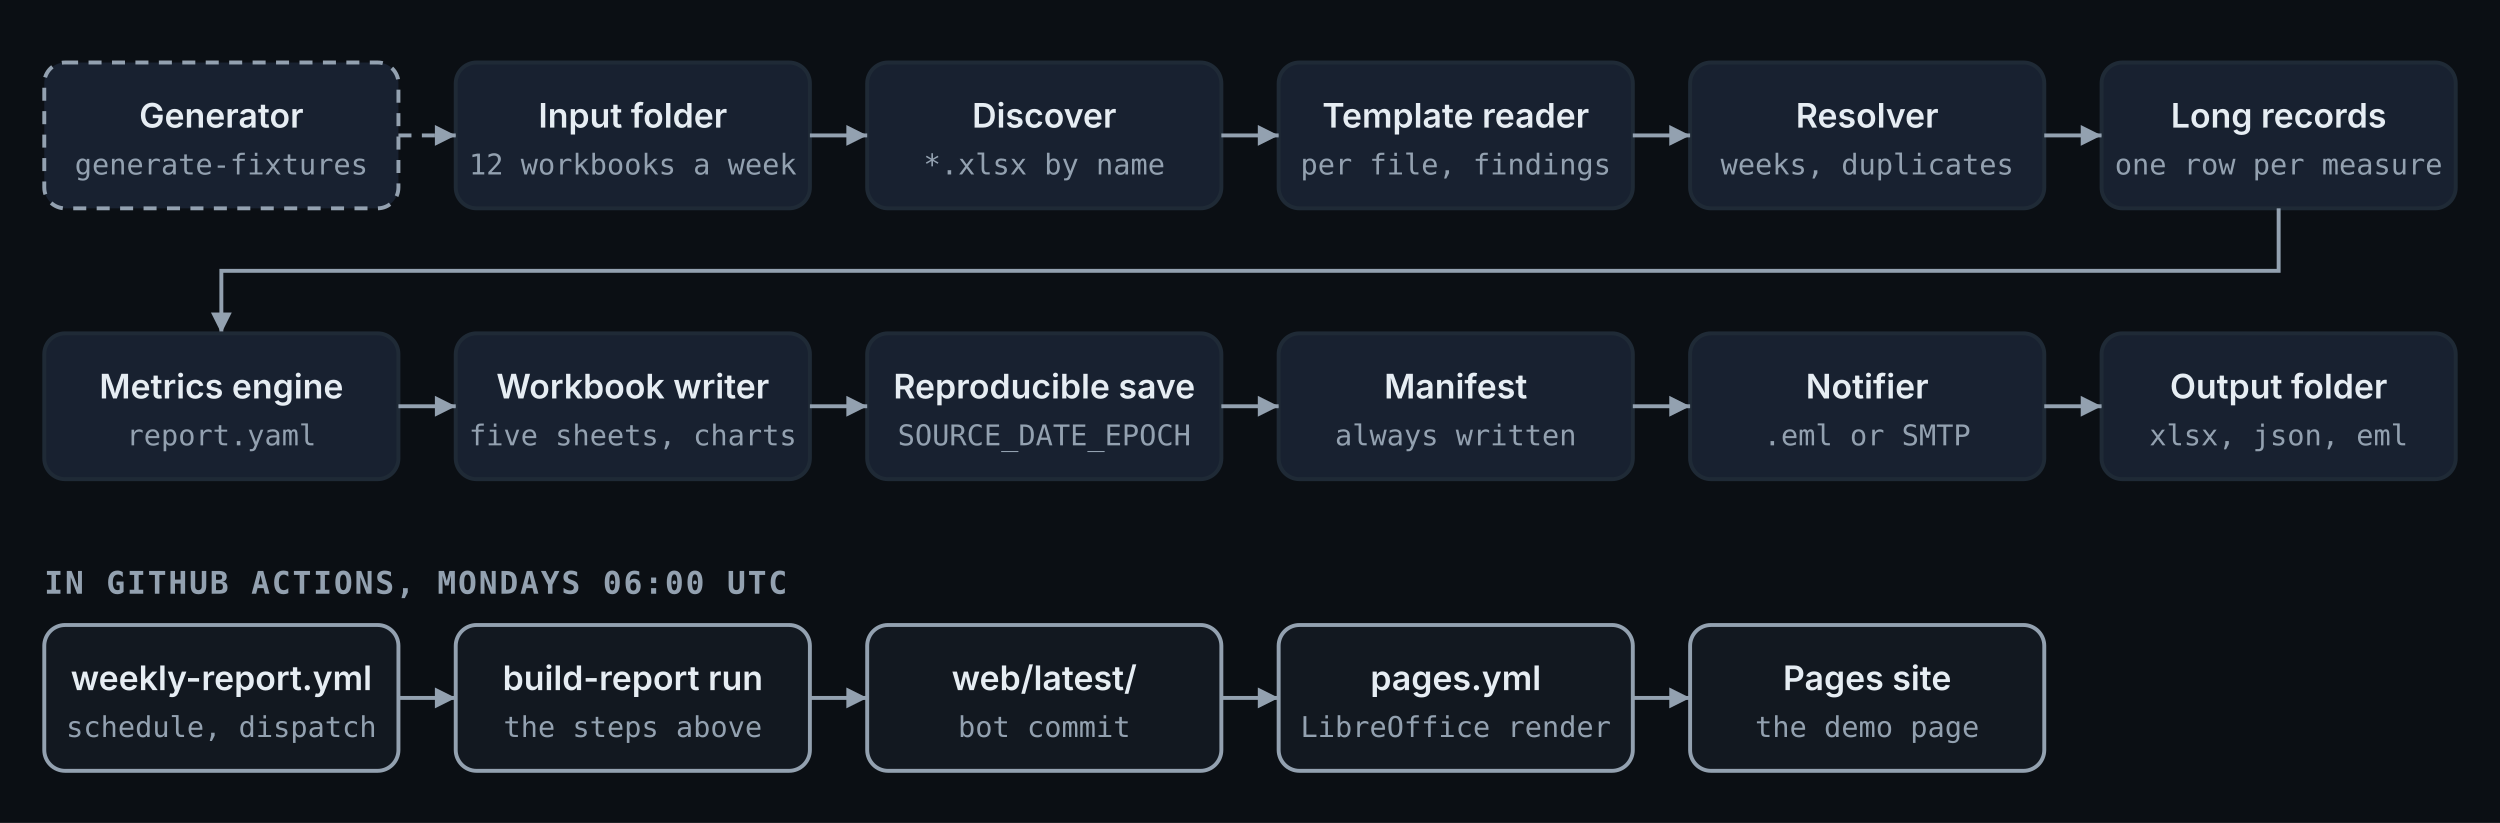
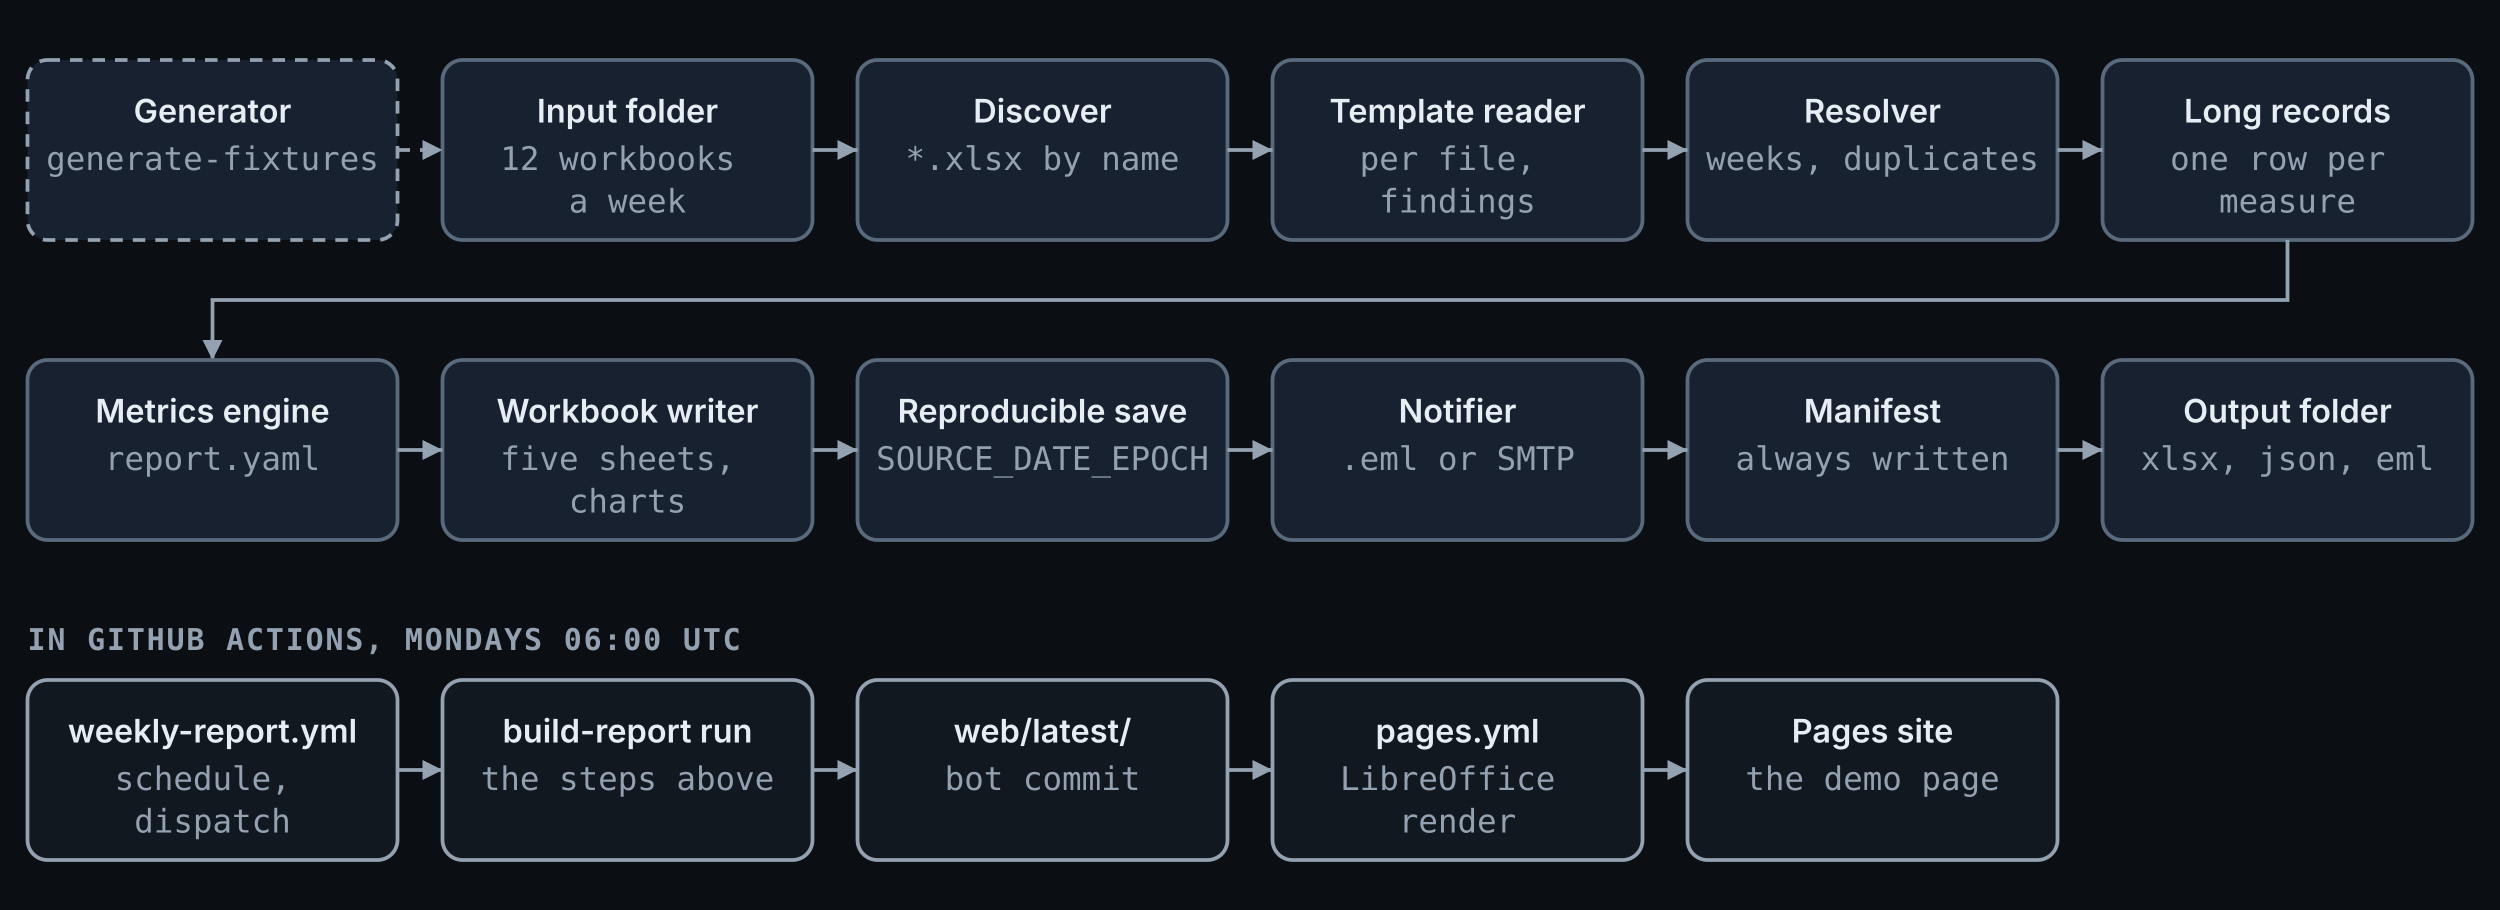
- <svg xmlns="http://www.w3.org/2000/svg" viewBox="0 0 960 316" width="960" height="316" role="img" aria-labelledby="title desc">
+ <svg xmlns="http://www.w3.org/2000/svg" viewBox="0 0 1000 364" width="1000" height="364" role="img" aria-labelledby="title desc">
  <style>
    .bg { fill: #0B0F14; }
-     .box { fill: #182130; stroke: #1F2A36; stroke-width: 1.5; }
+     .box { fill: #182130; stroke: #5A6A7D; stroke-width: 1.5; }
    .box-side { fill: #182130; stroke: #93A1B0; stroke-width: 1.5; stroke-dasharray: 5 4; }
    .box-ci { fill: #121820; stroke: #93A1B0; stroke-width: 1.5; }
    .label { fill: #E6EDF3; font: 600 13px "Segoe UI", "Inter", Arial, sans-serif; }
-     .sub { fill: #93A1B0; font: 11px Consolas, "JetBrains Mono", "DejaVu Sans Mono", monospace; }
+     .sub { fill: #93A1B0; font: 13px Consolas, "JetBrains Mono", "DejaVu Sans Mono", monospace; }
    .group { fill: #93A1B0; font: 600 12px Consolas, "JetBrains Mono", "DejaVu Sans Mono", monospace; letter-spacing: .06em; }
    .edge { fill: none; stroke: #93A1B0; stroke-width: 1.5; }
    .edge-side { fill: none; stroke: #93A1B0; stroke-width: 1.5; stroke-dasharray: 5 4; }
    .head { fill: #93A1B0; }
  </style>
  <defs>
    <marker id="arrow" viewBox="0 0 10 10" refX="10" refY="5" markerWidth="8" markerHeight="8" markerUnits="userSpaceOnUse" orient="auto">
      <path class="head" d="M0 0L10 5L0 10z" />
    </marker>
  </defs>
-   <rect class="bg" x="0" y="0" width="960" height="316" />
-   <rect class="box-side" x="17" y="24" width="136" height="56" rx="8" />
+   <rect class="bg" x="0" y="0" width="1000" height="364" />
+   <rect class="box-side" x="11" y="24" width="148" height="72" rx="8" />
  <text class="label" x="85" y="49" text-anchor="middle">Generator</text>
-   <text class="sub" x="85" y="67" text-anchor="middle">generate-fixtures</text>
-   <rect class="box" x="175" y="24" width="136" height="56" rx="8" />
-   <text class="label" x="243" y="49" text-anchor="middle">Input folder</text>
-   <text class="sub" x="243" y="67" text-anchor="middle">12 workbooks a week</text>
-   <rect class="box" x="333" y="24" width="136" height="56" rx="8" />
-   <text class="label" x="401" y="49" text-anchor="middle">Discover</text>
-   <text class="sub" x="401" y="67" text-anchor="middle">*.xlsx by name</text>
-   <rect class="box" x="491" y="24" width="136" height="56" rx="8" />
-   <text class="label" x="559" y="49" text-anchor="middle">Template reader</text>
-   <text class="sub" x="559" y="67" text-anchor="middle">per file, findings</text>
-   <rect class="box" x="649" y="24" width="136" height="56" rx="8" />
-   <text class="label" x="717" y="49" text-anchor="middle">Resolver</text>
-   <text class="sub" x="717" y="67" text-anchor="middle">weeks, duplicates</text>
-   <rect class="box" x="807" y="24" width="136" height="56" rx="8" />
-   <text class="label" x="875" y="49" text-anchor="middle">Long records</text>
-   <text class="sub" x="875" y="67" text-anchor="middle">one row per measure</text>
-   <line class="edge-side" x1="153" y1="52" x2="175" y2="52" marker-end="url(#arrow)" />
-   <line class="edge" x1="311" y1="52" x2="333" y2="52" marker-end="url(#arrow)" />
-   <line class="edge" x1="469" y1="52" x2="491" y2="52" marker-end="url(#arrow)" />
-   <line class="edge" x1="627" y1="52" x2="649" y2="52" marker-end="url(#arrow)" />
-   <line class="edge" x1="785" y1="52" x2="807" y2="52" marker-end="url(#arrow)" />
-   <path class="edge" d="M875 80V104H85V128" marker-end="url(#arrow)" />
-   <rect class="box" x="17" y="128" width="136" height="56" rx="8" />
-   <text class="label" x="85" y="153" text-anchor="middle">Metrics engine</text>
-   <text class="sub" x="85" y="171" text-anchor="middle">report.yaml</text>
-   <rect class="box" x="175" y="128" width="136" height="56" rx="8" />
-   <text class="label" x="243" y="153" text-anchor="middle">Workbook writer</text>
-   <text class="sub" x="243" y="171" text-anchor="middle">five sheets, charts</text>
-   <rect class="box" x="333" y="128" width="136" height="56" rx="8" />
-   <text class="label" x="401" y="153" text-anchor="middle">Reproducible save</text>
-   <text class="sub" x="401" y="171" text-anchor="middle">SOURCE_DATE_EPOCH</text>
-   <rect class="box" x="491" y="128" width="136" height="56" rx="8" />
-   <text class="label" x="559" y="153" text-anchor="middle">Manifest</text>
-   <text class="sub" x="559" y="171" text-anchor="middle">always written</text>
-   <rect class="box" x="649" y="128" width="136" height="56" rx="8" />
-   <text class="label" x="717" y="153" text-anchor="middle">Notifier</text>
-   <text class="sub" x="717" y="171" text-anchor="middle">.eml or SMTP</text>
-   <rect class="box" x="807" y="128" width="136" height="56" rx="8" />
-   <text class="label" x="875" y="153" text-anchor="middle">Output folder</text>
-   <text class="sub" x="875" y="171" text-anchor="middle">xlsx, json, eml</text>
-   <line class="edge" x1="153" y1="156" x2="175" y2="156" marker-end="url(#arrow)" />
-   <line class="edge" x1="311" y1="156" x2="333" y2="156" marker-end="url(#arrow)" />
-   <line class="edge" x1="469" y1="156" x2="491" y2="156" marker-end="url(#arrow)" />
-   <line class="edge" x1="627" y1="156" x2="649" y2="156" marker-end="url(#arrow)" />
-   <line class="edge" x1="785" y1="156" x2="807" y2="156" marker-end="url(#arrow)" />
-   <text class="group" x="17" y="228">IN GITHUB ACTIONS, MONDAYS 06:00 UTC</text>
-   <rect class="box-ci" x="17" y="240" width="136" height="56" rx="8" />
-   <text class="label" x="85" y="265" text-anchor="middle">weekly-report.yml</text>
-   <text class="sub" x="85" y="283" text-anchor="middle">schedule, dispatch</text>
-   <rect class="box-ci" x="175" y="240" width="136" height="56" rx="8" />
-   <text class="label" x="243" y="265" text-anchor="middle">build-report run</text>
-   <text class="sub" x="243" y="283" text-anchor="middle">the steps above</text>
-   <rect class="box-ci" x="333" y="240" width="136" height="56" rx="8" />
-   <text class="label" x="401" y="265" text-anchor="middle">web/latest/</text>
-   <text class="sub" x="401" y="283" text-anchor="middle">bot commit</text>
-   <rect class="box-ci" x="491" y="240" width="136" height="56" rx="8" />
-   <text class="label" x="559" y="265" text-anchor="middle">pages.yml</text>
-   <text class="sub" x="559" y="283" text-anchor="middle">LibreOffice render</text>
-   <rect class="box-ci" x="649" y="240" width="136" height="56" rx="8" />
-   <text class="label" x="717" y="265" text-anchor="middle">Pages site</text>
-   <text class="sub" x="717" y="283" text-anchor="middle">the demo page</text>
-   <line class="edge" x1="153" y1="268" x2="175" y2="268" marker-end="url(#arrow)" />
-   <line class="edge" x1="311" y1="268" x2="333" y2="268" marker-end="url(#arrow)" />
-   <line class="edge" x1="469" y1="268" x2="491" y2="268" marker-end="url(#arrow)" />
-   <line class="edge" x1="627" y1="268" x2="649" y2="268" marker-end="url(#arrow)" />
+   <text class="sub" x="85" y="68" text-anchor="middle">generate-fixtures</text>
+   <rect class="box" x="177" y="24" width="148" height="72" rx="8" />
+   <text class="label" x="251" y="49" text-anchor="middle">Input folder</text>
+   <text class="sub" text-anchor="middle">
+     <tspan x="251" y="68">12 workbooks</tspan>
+     <tspan x="251" y="85">a week</tspan>
+   </text>
+   <rect class="box" x="343" y="24" width="148" height="72" rx="8" />
+   <text class="label" x="417" y="49" text-anchor="middle">Discover</text>
+   <text class="sub" x="417" y="68" text-anchor="middle">*.xlsx by name</text>
+   <rect class="box" x="509" y="24" width="148" height="72" rx="8" />
+   <text class="label" x="583" y="49" text-anchor="middle">Template reader</text>
+   <text class="sub" text-anchor="middle">
+     <tspan x="583" y="68">per file,</tspan>
+     <tspan x="583" y="85">findings</tspan>
+   </text>
+   <rect class="box" x="675" y="24" width="148" height="72" rx="8" />
+   <text class="label" x="749" y="49" text-anchor="middle">Resolver</text>
+   <text class="sub" x="749" y="68" text-anchor="middle">weeks, duplicates</text>
+   <rect class="box" x="841" y="24" width="148" height="72" rx="8" />
+   <text class="label" x="915" y="49" text-anchor="middle">Long records</text>
+   <text class="sub" text-anchor="middle">
+     <tspan x="915" y="68">one row per</tspan>
+     <tspan x="915" y="85">measure</tspan>
+   </text>
+   <line class="edge-side" x1="159" y1="60" x2="177" y2="60" marker-end="url(#arrow)" />
+   <line class="edge" x1="325" y1="60" x2="343" y2="60" marker-end="url(#arrow)" />
+   <line class="edge" x1="491" y1="60" x2="509" y2="60" marker-end="url(#arrow)" />
+   <line class="edge" x1="657" y1="60" x2="675" y2="60" marker-end="url(#arrow)" />
+   <line class="edge" x1="823" y1="60" x2="841" y2="60" marker-end="url(#arrow)" />
+   <path class="edge" d="M915 96V120H85V144" marker-end="url(#arrow)" />
+   <rect class="box" x="11" y="144" width="148" height="72" rx="8" />
+   <text class="label" x="85" y="169" text-anchor="middle">Metrics engine</text>
+   <text class="sub" x="85" y="188" text-anchor="middle">report.yaml</text>
+   <rect class="box" x="177" y="144" width="148" height="72" rx="8" />
+   <text class="label" x="251" y="169" text-anchor="middle">Workbook writer</text>
+   <text class="sub" text-anchor="middle">
+     <tspan x="251" y="188">five sheets,</tspan>
+     <tspan x="251" y="205">charts</tspan>
+   </text>
+   <rect class="box" x="343" y="144" width="148" height="72" rx="8" />
+   <text class="label" x="417" y="169" text-anchor="middle">Reproducible save</text>
+   <text class="sub" x="417" y="188" text-anchor="middle">SOURCE_DATE_EPOCH</text>
+   <rect class="box" x="509" y="144" width="148" height="72" rx="8" />
+   <text class="label" x="583" y="169" text-anchor="middle">Notifier</text>
+   <text class="sub" x="583" y="188" text-anchor="middle">.eml or SMTP</text>
+   <rect class="box" x="675" y="144" width="148" height="72" rx="8" />
+   <text class="label" x="749" y="169" text-anchor="middle">Manifest</text>
+   <text class="sub" x="749" y="188" text-anchor="middle">always written</text>
+   <rect class="box" x="841" y="144" width="148" height="72" rx="8" />
+   <text class="label" x="915" y="169" text-anchor="middle">Output folder</text>
+   <text class="sub" x="915" y="188" text-anchor="middle">xlsx, json, eml</text>
+   <line class="edge" x1="159" y1="180" x2="177" y2="180" marker-end="url(#arrow)" />
+   <line class="edge" x1="325" y1="180" x2="343" y2="180" marker-end="url(#arrow)" />
+   <line class="edge" x1="491" y1="180" x2="509" y2="180" marker-end="url(#arrow)" />
+   <line class="edge" x1="657" y1="180" x2="675" y2="180" marker-end="url(#arrow)" />
+   <line class="edge" x1="823" y1="180" x2="841" y2="180" marker-end="url(#arrow)" />
+   <text class="group" x="11" y="260">IN GITHUB ACTIONS, MONDAYS 06:00 UTC</text>
+   <rect class="box-ci" x="11" y="272" width="148" height="72" rx="8" />
+   <text class="label" x="85" y="297" text-anchor="middle">weekly-report.yml</text>
+   <text class="sub" text-anchor="middle">
+     <tspan x="85" y="316">schedule,</tspan>
+     <tspan x="85" y="333">dispatch</tspan>
+   </text>
+   <rect class="box-ci" x="177" y="272" width="148" height="72" rx="8" />
+   <text class="label" x="251" y="297" text-anchor="middle">build-report run</text>
+   <text class="sub" x="251" y="316" text-anchor="middle">the steps above</text>
+   <rect class="box-ci" x="343" y="272" width="148" height="72" rx="8" />
+   <text class="label" x="417" y="297" text-anchor="middle">web/latest/</text>
+   <text class="sub" x="417" y="316" text-anchor="middle">bot commit</text>
+   <rect class="box-ci" x="509" y="272" width="148" height="72" rx="8" />
+   <text class="label" x="583" y="297" text-anchor="middle">pages.yml</text>
+   <text class="sub" text-anchor="middle">
+     <tspan x="583" y="316">LibreOffice</tspan>
+     <tspan x="583" y="333">render</tspan>
+   </text>
+   <rect class="box-ci" x="675" y="272" width="148" height="72" rx="8" />
+   <text class="label" x="749" y="297" text-anchor="middle">Pages site</text>
+   <text class="sub" x="749" y="316" text-anchor="middle">the demo page</text>
+   <line class="edge" x1="159" y1="308" x2="177" y2="308" marker-end="url(#arrow)" />
+   <line class="edge" x1="325" y1="308" x2="343" y2="308" marker-end="url(#arrow)" />
+   <line class="edge" x1="491" y1="308" x2="509" y2="308" marker-end="url(#arrow)" />
+   <line class="edge" x1="657" y1="308" x2="675" y2="308" marker-end="url(#arrow)" />
</svg>
